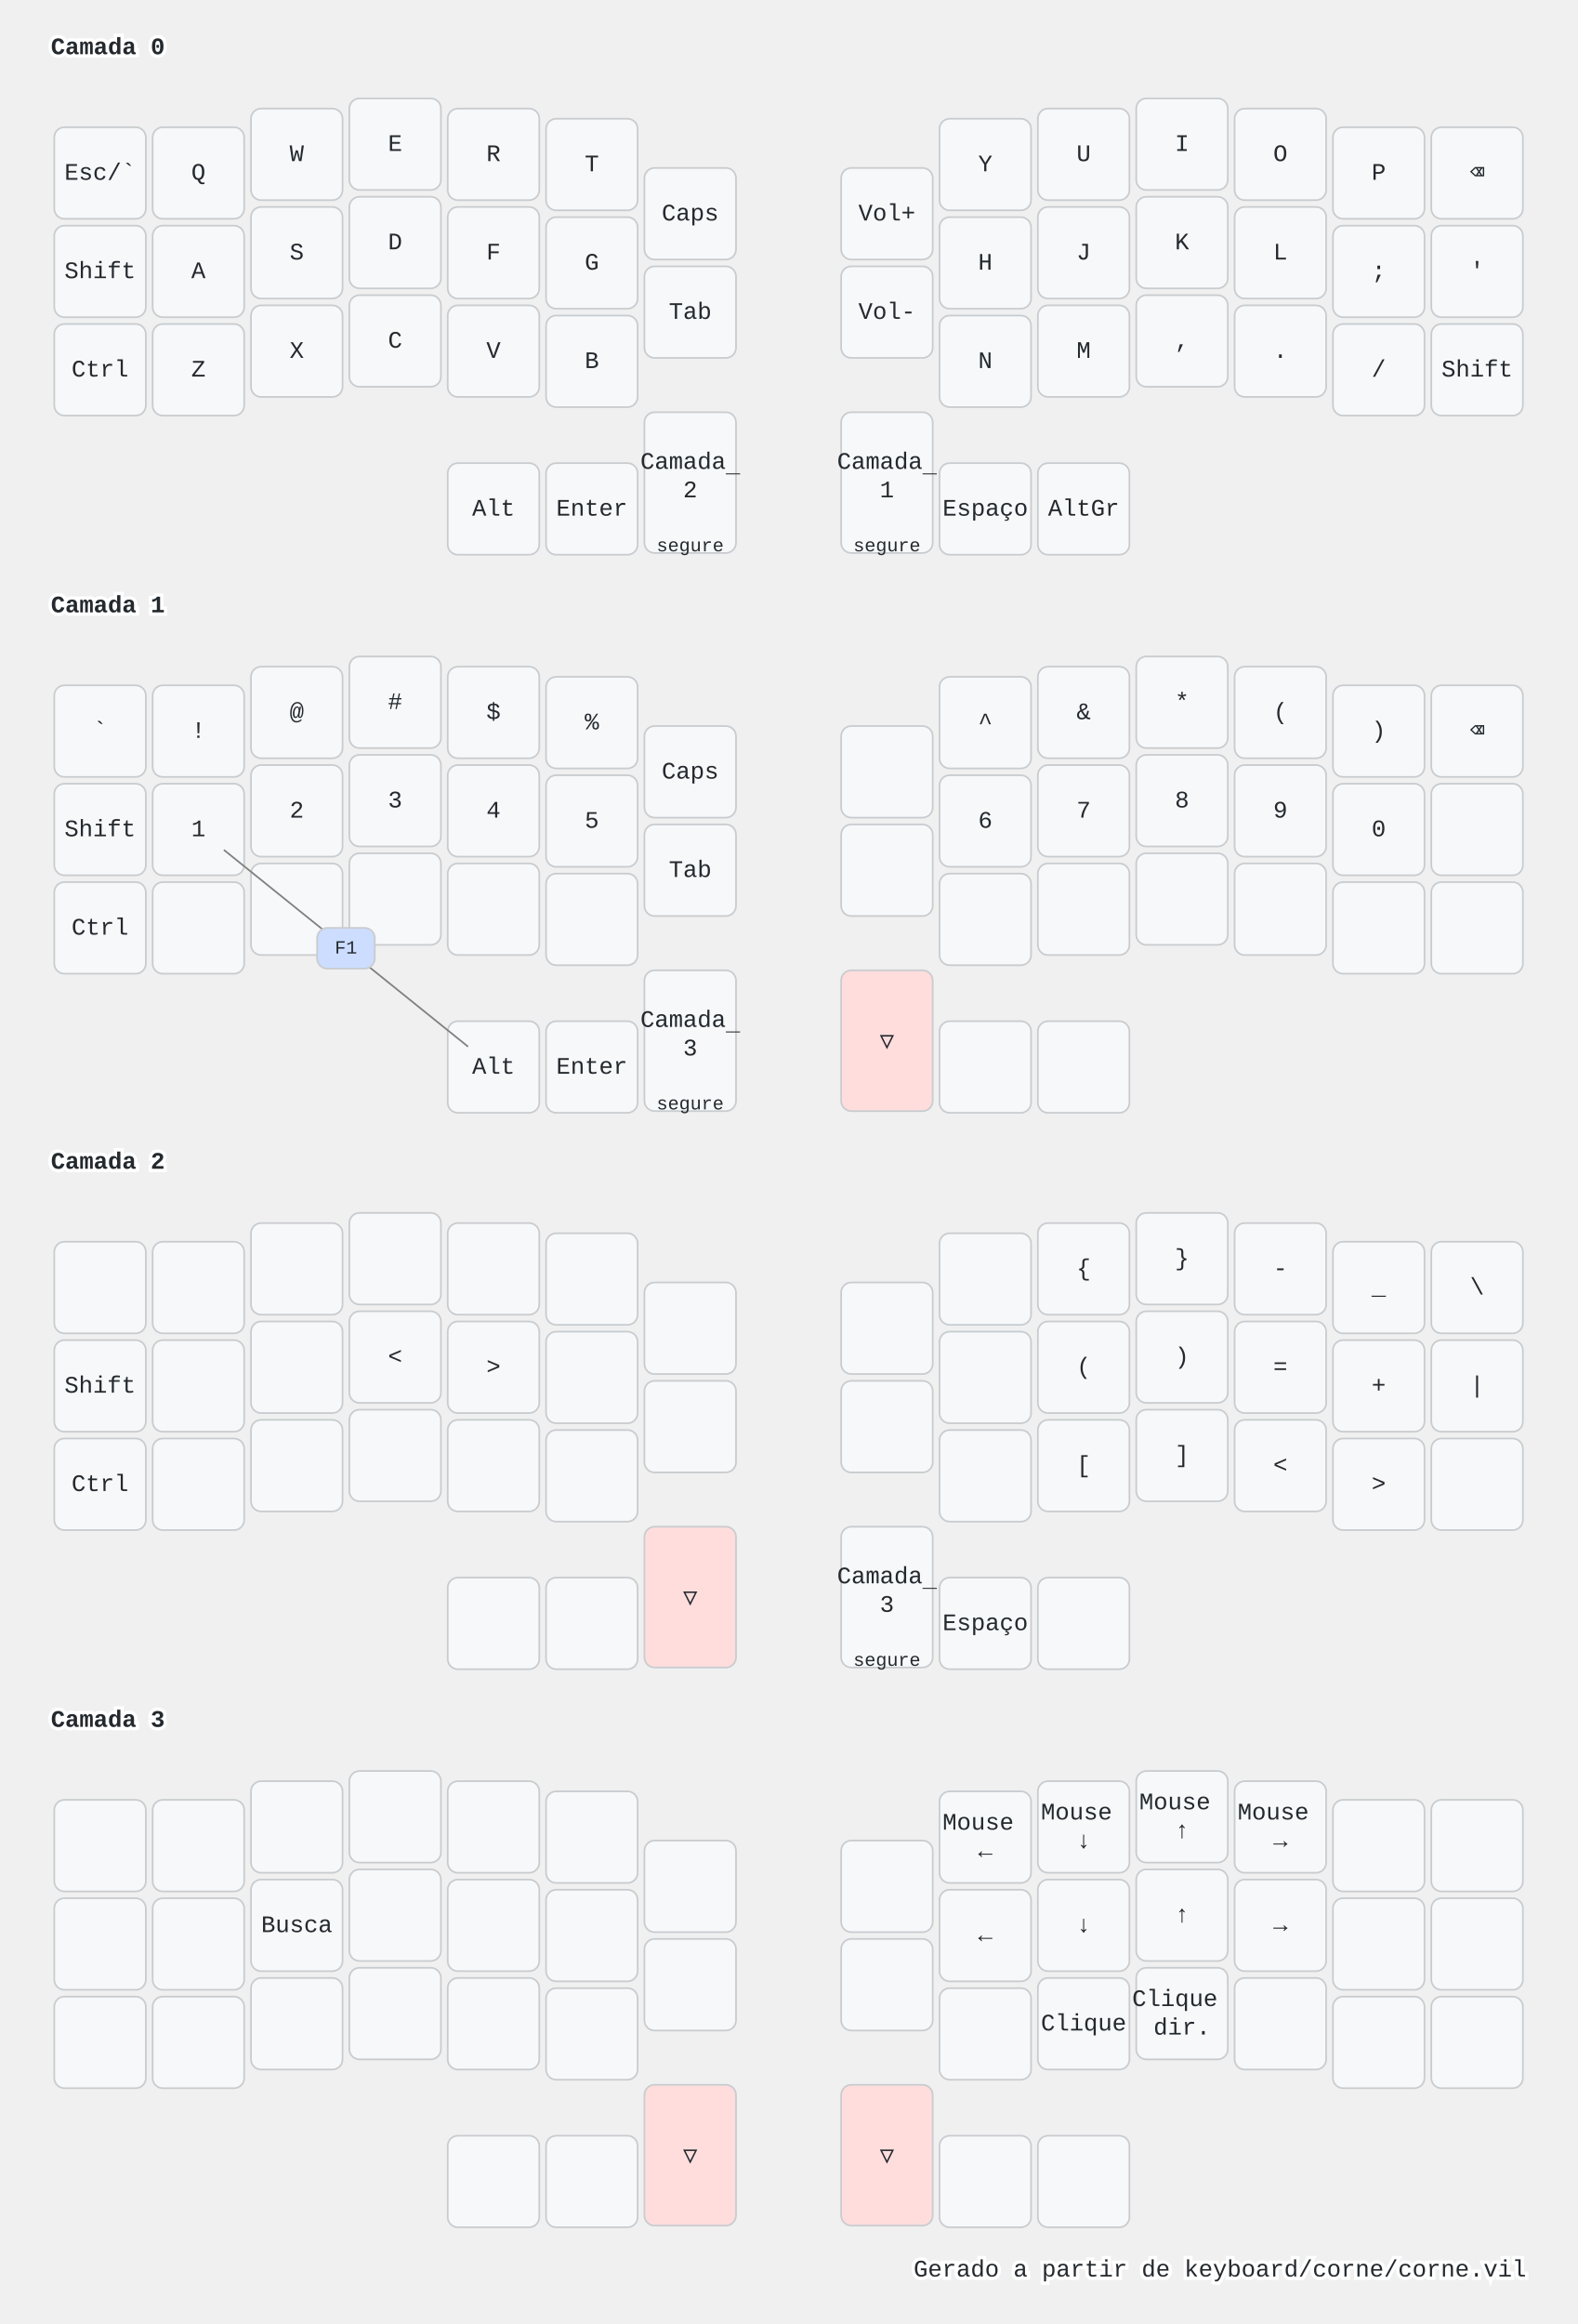
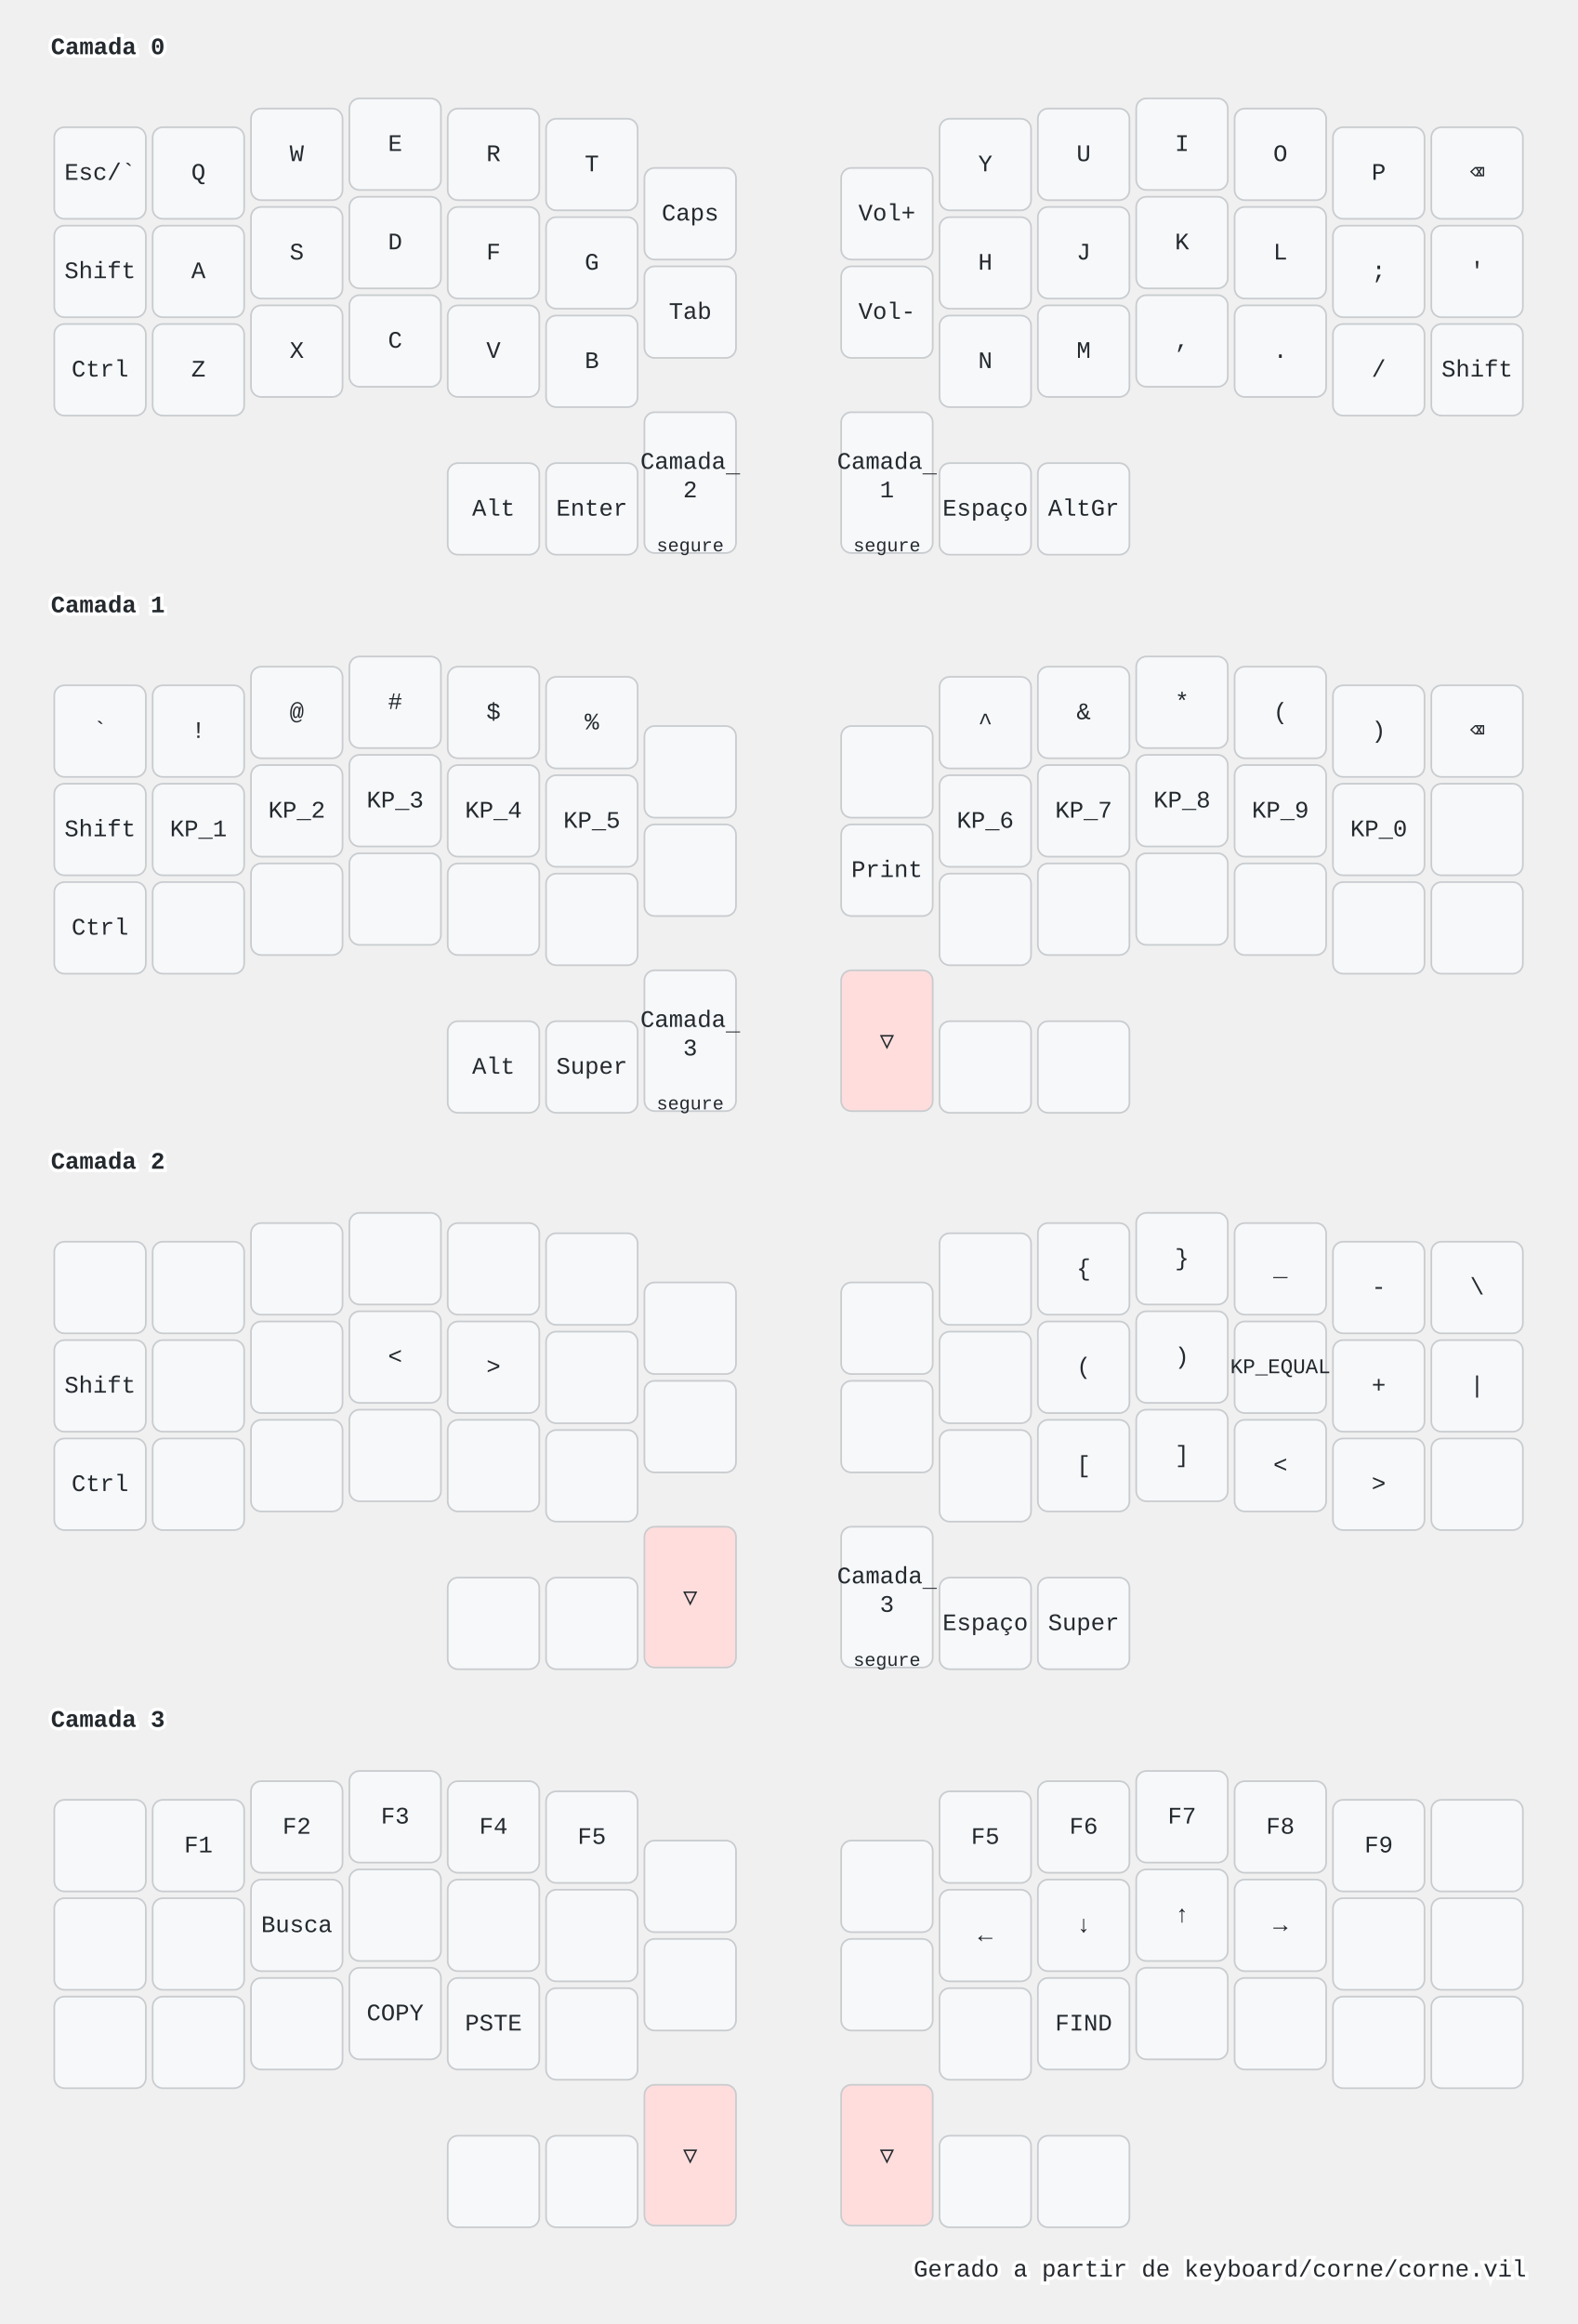
<svg xmlns="http://www.w3.org/2000/svg" width="930" height="1370" viewBox="0 0 930 1370" class="keymap">
  <style>/* inherit to force styles through use tags */
svg path {
    fill: inherit;
}

/* font and background color specifications */
svg.keymap {
    font-family: SFMono-Regular,Consolas,Liberation Mono,Menlo,monospace;
    font-size: 14px;
    font-kerning: normal;
    text-rendering: optimizeLegibility;
    fill: #24292e;
}

/* default key styling */
rect.key {
    fill: #f6f8fa;
}

rect.key, rect.combo {
    stroke: #c9cccf;
    stroke-width: 1;
}

/* default key side styling, only used is draw_key_sides is set */
rect.side {
    filter: brightness(90%);
}

/* color accent for combo boxes */
rect.combo, rect.combo-separate {
    fill: #cdf;
}

/* color accent for held keys */
rect.held, rect.combo.held {
    fill: #fdd;
}

/* color accent for ghost (optional) keys */
rect.ghost, rect.combo.ghost {
    stroke-dasharray: 4, 4;
    stroke-width: 2;
}

text {
    text-anchor: middle;
    dominant-baseline: middle;
}

/* styling for layer labels */
text.label {
    font-weight: bold;
    text-anchor: start;
    stroke: white;
    stroke-width: 4;
    paint-order: stroke;
}

/* styling for optional footer */
text.footer {
    text-anchor: end;
    dominant-baseline: auto;
    stroke: white;
    stroke-width: 4;
    paint-order: stroke;
}

/* styling for combo tap, and key non-tap label text */
text.combo, text.hold, text.shifted, text.left, text.right, text.tl, text.tr, text.bl, text.br {
    font-size: 11px;
}

text.hold, text.bl, text.br {
    text-anchor: middle;
    dominant-baseline: auto;
}

text.shifted, text.tl, text.tr {
    text-anchor: middle;
    dominant-baseline: hanging;
}

text.left, text.tl, text.bl {
    text-anchor: start;
}

text.right, text.tr, text.br {
    text-anchor: end;
}

text.layer-activator {
    text-decoration: underline;
}

/* styling for hold/shifted label text in combo box */
text.combo.hold, text.combo.shifted, text.combo.left, text.combo.right {
    font-size: 8px;
}

/* lighter symbol for transparent keys */
text.trans {
    fill: #7b7e81;
}

/* styling for combo dendrons */
path.combo {
    stroke-width: 1;
    stroke: gray;
    fill: none;
}

/* Start Tabler Icons Cleanup */
/* cannot use height/width with glyphs */
.icon-tabler &gt; path {
    fill: inherit;
    stroke: inherit;
    stroke-width: 2;
}
/* hide tabler's default box */
.icon-tabler &gt; path[stroke="none"][fill="none"] {
    visibility: hidden;
}
/* End Tabler Icons Cleanup */

@media (prefers-color-scheme: dark) {
svg.keymap { fill: #d1d6db; }
rect.key { fill: #3f4750; }
rect.key, rect.combo { stroke: #60666c; }
rect.combo, rect.combo-separate { fill: #1f3d7a; }
rect.held, rect.combo.held { fill: #854747; }
text.label, text.footer { stroke: black; }
text.trans { fill: #7e8184; }
path.combo { stroke: #7f7f7f; }

}</style>
  <g transform="translate(30, 0)" class="layer-Camada 0">
    <text x="0" y="28" class="label" id="Camada-0">Camada 0</text>
    <g transform="translate(0, 56)">
      <g transform="translate(29, 46)" class="key keypos-0">
        <rect rx="6" ry="6" x="-27" y="-27" width="54" height="54" class="key" />
        <text x="0" y="0" class="key tap">Esc/`</text>
      </g>
      <g transform="translate(87, 46)" class="key keypos-1">
        <rect rx="6" ry="6" x="-27" y="-27" width="54" height="54" class="key" />
        <text x="0" y="0" class="key tap">Q</text>
      </g>
      <g transform="translate(145, 35)" class="key keypos-2">
        <rect rx="6" ry="6" x="-27" y="-27" width="54" height="54" class="key" />
        <text x="0" y="0" class="key tap">W</text>
      </g>
      <g transform="translate(203, 29)" class="key keypos-3">
        <rect rx="6" ry="6" x="-27" y="-27" width="54" height="54" class="key" />
        <text x="0" y="0" class="key tap">E</text>
      </g>
      <g transform="translate(261, 35)" class="key keypos-4">
        <rect rx="6" ry="6" x="-27" y="-27" width="54" height="54" class="key" />
        <text x="0" y="0" class="key tap">R</text>
      </g>
      <g transform="translate(319, 41)" class="key keypos-5">
        <rect rx="6" ry="6" x="-27" y="-27" width="54" height="54" class="key" />
        <text x="0" y="0" class="key tap">T</text>
      </g>
      <g transform="translate(377, 70)" class="key keypos-6">
        <rect rx="6" ry="6" x="-27" y="-27" width="54" height="54" class="key" />
        <text x="0" y="0" class="key tap">Caps</text>
      </g>
      <g transform="translate(493, 70)" class="key keypos-7">
        <rect rx="6" ry="6" x="-27" y="-27" width="54" height="54" class="key" />
        <text x="0" y="0" class="key tap">Vol+</text>
      </g>
      <g transform="translate(551, 41)" class="key keypos-8">
        <rect rx="6" ry="6" x="-27" y="-27" width="54" height="54" class="key" />
        <text x="0" y="0" class="key tap">Y</text>
      </g>
      <g transform="translate(609, 35)" class="key keypos-9">
        <rect rx="6" ry="6" x="-27" y="-27" width="54" height="54" class="key" />
        <text x="0" y="0" class="key tap">U</text>
      </g>
      <g transform="translate(667, 29)" class="key keypos-10">
        <rect rx="6" ry="6" x="-27" y="-27" width="54" height="54" class="key" />
        <text x="0" y="0" class="key tap">I</text>
      </g>
      <g transform="translate(725, 35)" class="key keypos-11">
        <rect rx="6" ry="6" x="-27" y="-27" width="54" height="54" class="key" />
        <text x="0" y="0" class="key tap">O</text>
      </g>
      <g transform="translate(783, 46)" class="key keypos-12">
        <rect rx="6" ry="6" x="-27" y="-27" width="54" height="54" class="key" />
        <text x="0" y="0" class="key tap">P</text>
      </g>
      <g transform="translate(841, 46)" class="key keypos-13">
        <rect rx="6" ry="6" x="-27" y="-27" width="54" height="54" class="key" />
        <text x="0" y="0" class="key tap">⌫</text>
      </g>
      <g transform="translate(29, 104)" class="key keypos-14">
        <rect rx="6" ry="6" x="-27" y="-27" width="54" height="54" class="key" />
        <text x="0" y="0" class="key tap">Shift</text>
      </g>
      <g transform="translate(87, 104)" class="key keypos-15">
        <rect rx="6" ry="6" x="-27" y="-27" width="54" height="54" class="key" />
        <text x="0" y="0" class="key tap">A</text>
      </g>
      <g transform="translate(145, 93)" class="key keypos-16">
        <rect rx="6" ry="6" x="-27" y="-27" width="54" height="54" class="key" />
        <text x="0" y="0" class="key tap">S</text>
      </g>
      <g transform="translate(203, 87)" class="key keypos-17">
        <rect rx="6" ry="6" x="-27" y="-27" width="54" height="54" class="key" />
        <text x="0" y="0" class="key tap">D</text>
      </g>
      <g transform="translate(261, 93)" class="key keypos-18">
        <rect rx="6" ry="6" x="-27" y="-27" width="54" height="54" class="key" />
        <text x="0" y="0" class="key tap">F</text>
      </g>
      <g transform="translate(319, 99)" class="key keypos-19">
        <rect rx="6" ry="6" x="-27" y="-27" width="54" height="54" class="key" />
        <text x="0" y="0" class="key tap">G</text>
      </g>
      <g transform="translate(377, 128)" class="key keypos-20">
        <rect rx="6" ry="6" x="-27" y="-27" width="54" height="54" class="key" />
        <text x="0" y="0" class="key tap">Tab</text>
      </g>
      <g transform="translate(493, 128)" class="key keypos-21">
        <rect rx="6" ry="6" x="-27" y="-27" width="54" height="54" class="key" />
        <text x="0" y="0" class="key tap">Vol-</text>
      </g>
      <g transform="translate(551, 99)" class="key keypos-22">
        <rect rx="6" ry="6" x="-27" y="-27" width="54" height="54" class="key" />
        <text x="0" y="0" class="key tap">H</text>
      </g>
      <g transform="translate(609, 93)" class="key keypos-23">
        <rect rx="6" ry="6" x="-27" y="-27" width="54" height="54" class="key" />
        <text x="0" y="0" class="key tap">J</text>
      </g>
      <g transform="translate(667, 87)" class="key keypos-24">
        <rect rx="6" ry="6" x="-27" y="-27" width="54" height="54" class="key" />
        <text x="0" y="0" class="key tap">K</text>
      </g>
      <g transform="translate(725, 93)" class="key keypos-25">
        <rect rx="6" ry="6" x="-27" y="-27" width="54" height="54" class="key" />
        <text x="0" y="0" class="key tap">L</text>
      </g>
      <g transform="translate(783, 104)" class="key keypos-26">
        <rect rx="6" ry="6" x="-27" y="-27" width="54" height="54" class="key" />
        <text x="0" y="0" class="key tap">;</text>
      </g>
      <g transform="translate(841, 104)" class="key keypos-27">
        <rect rx="6" ry="6" x="-27" y="-27" width="54" height="54" class="key" />
        <text x="0" y="0" class="key tap">'</text>
      </g>
      <g transform="translate(29, 162)" class="key keypos-28">
        <rect rx="6" ry="6" x="-27" y="-27" width="54" height="54" class="key" />
        <text x="0" y="0" class="key tap">Ctrl</text>
      </g>
      <g transform="translate(87, 162)" class="key keypos-29">
        <rect rx="6" ry="6" x="-27" y="-27" width="54" height="54" class="key" />
        <text x="0" y="0" class="key tap">Z</text>
      </g>
      <g transform="translate(145, 151)" class="key keypos-30">
        <rect rx="6" ry="6" x="-27" y="-27" width="54" height="54" class="key" />
        <text x="0" y="0" class="key tap">X</text>
      </g>
      <g transform="translate(203, 145)" class="key keypos-31">
        <rect rx="6" ry="6" x="-27" y="-27" width="54" height="54" class="key" />
        <text x="0" y="0" class="key tap">C</text>
      </g>
      <g transform="translate(261, 151)" class="key keypos-32">
        <rect rx="6" ry="6" x="-27" y="-27" width="54" height="54" class="key" />
        <text x="0" y="0" class="key tap">V</text>
      </g>
      <g transform="translate(319, 157)" class="key keypos-33">
        <rect rx="6" ry="6" x="-27" y="-27" width="54" height="54" class="key" />
        <text x="0" y="0" class="key tap">B</text>
      </g>
      <g transform="translate(551, 157)" class="key keypos-34">
        <rect rx="6" ry="6" x="-27" y="-27" width="54" height="54" class="key" />
        <text x="0" y="0" class="key tap">N</text>
      </g>
      <g transform="translate(609, 151)" class="key keypos-35">
        <rect rx="6" ry="6" x="-27" y="-27" width="54" height="54" class="key" />
        <text x="0" y="0" class="key tap">M</text>
      </g>
      <g transform="translate(667, 145)" class="key keypos-36">
        <rect rx="6" ry="6" x="-27" y="-27" width="54" height="54" class="key" />
        <text x="0" y="0" class="key tap">,</text>
      </g>
      <g transform="translate(725, 151)" class="key keypos-37">
        <rect rx="6" ry="6" x="-27" y="-27" width="54" height="54" class="key" />
        <text x="0" y="0" class="key tap">.</text>
      </g>
      <g transform="translate(783, 162)" class="key keypos-38">
        <rect rx="6" ry="6" x="-27" y="-27" width="54" height="54" class="key" />
        <text x="0" y="0" class="key tap">/</text>
      </g>
      <g transform="translate(841, 162)" class="key keypos-39">
        <rect rx="6" ry="6" x="-27" y="-27" width="54" height="54" class="key" />
        <text x="0" y="0" class="key tap">Shift</text>
      </g>
      <g transform="translate(261, 244)" class="key keypos-40">
        <rect rx="6" ry="6" x="-27" y="-27" width="54" height="54" class="key" />
        <text x="0" y="0" class="key tap">Alt</text>
      </g>
      <g transform="translate(319, 244)" class="key keypos-41">
        <rect rx="6" ry="6" x="-27" y="-27" width="54" height="54" class="key" />
        <text x="0" y="0" class="key tap">Enter</text>
      </g>
      <g transform="translate(377, 229)" class="key keypos-42">
        <rect rx="6" ry="6" x="-27" y="-42" width="54" height="83" class="key" />
        <a href="#Camada-2">
          <text x="0" y="0" class="key tap layer-activator">
            <tspan x="0" dy="-0.9em">Camada</tspan>
            <tspan x="0" dy="1.2em">2</tspan>
          </text>
        </a>
        <text x="0" y="40" class="key hold">segure</text>
      </g>
      <g transform="translate(493, 229)" class="key keypos-43">
        <rect rx="6" ry="6" x="-27" y="-42" width="54" height="83" class="key" />
        <a href="#Camada-1">
          <text x="0" y="0" class="key tap layer-activator">
            <tspan x="0" dy="-0.9em">Camada</tspan>
            <tspan x="0" dy="1.2em">1</tspan>
          </text>
        </a>
        <text x="0" y="40" class="key hold">segure</text>
      </g>
      <g transform="translate(551, 244)" class="key keypos-44">
        <rect rx="6" ry="6" x="-27" y="-27" width="54" height="54" class="key" />
        <text x="0" y="0" class="key tap">Espaço</text>
      </g>
      <g transform="translate(609, 244)" class="key keypos-45">
        <rect rx="6" ry="6" x="-27" y="-27" width="54" height="54" class="key" />
        <text x="0" y="0" class="key tap">AltGr</text>
      </g>
    </g>
  </g>
  <g transform="translate(30, 329)" class="layer-Camada 1">
    <text x="0" y="28" class="label" id="Camada-1">Camada 1</text>
    <g transform="translate(0, 56)">
      <g transform="translate(29, 46)" class="key keypos-0">
        <rect rx="6" ry="6" x="-27" y="-27" width="54" height="54" class="key" />
        <text x="0" y="0" class="key tap">`</text>
      </g>
      <g transform="translate(87, 46)" class="key keypos-1">
        <rect rx="6" ry="6" x="-27" y="-27" width="54" height="54" class="key" />
        <text x="0" y="0" class="key tap">!</text>
      </g>
      <g transform="translate(145, 35)" class="key keypos-2">
        <rect rx="6" ry="6" x="-27" y="-27" width="54" height="54" class="key" />
        <text x="0" y="0" class="key tap">@</text>
      </g>
      <g transform="translate(203, 29)" class="key keypos-3">
        <rect rx="6" ry="6" x="-27" y="-27" width="54" height="54" class="key" />
        <text x="0" y="0" class="key tap">#</text>
      </g>
      <g transform="translate(261, 35)" class="key keypos-4">
        <rect rx="6" ry="6" x="-27" y="-27" width="54" height="54" class="key" />
        <text x="0" y="0" class="key tap">$</text>
      </g>
      <g transform="translate(319, 41)" class="key keypos-5">
        <rect rx="6" ry="6" x="-27" y="-27" width="54" height="54" class="key" />
        <text x="0" y="0" class="key tap">%</text>
      </g>
      <g transform="translate(377, 70)" class="key keypos-6">
        <rect rx="6" ry="6" x="-27" y="-27" width="54" height="54" class="key" />
-         <text x="0" y="0" class="key tap">Caps</text>
      </g>
      <g transform="translate(493, 70)" class="key keypos-7">
        <rect rx="6" ry="6" x="-27" y="-27" width="54" height="54" class="key" />
      </g>
      <g transform="translate(551, 41)" class="key keypos-8">
        <rect rx="6" ry="6" x="-27" y="-27" width="54" height="54" class="key" />
        <text x="0" y="0" class="key tap">^</text>
      </g>
      <g transform="translate(609, 35)" class="key keypos-9">
        <rect rx="6" ry="6" x="-27" y="-27" width="54" height="54" class="key" />
        <text x="0" y="0" class="key tap">&amp;</text>
      </g>
      <g transform="translate(667, 29)" class="key keypos-10">
        <rect rx="6" ry="6" x="-27" y="-27" width="54" height="54" class="key" />
        <text x="0" y="0" class="key tap">*</text>
      </g>
      <g transform="translate(725, 35)" class="key keypos-11">
        <rect rx="6" ry="6" x="-27" y="-27" width="54" height="54" class="key" />
        <text x="0" y="0" class="key tap">(</text>
      </g>
      <g transform="translate(783, 46)" class="key keypos-12">
        <rect rx="6" ry="6" x="-27" y="-27" width="54" height="54" class="key" />
        <text x="0" y="0" class="key tap">)</text>
      </g>
      <g transform="translate(841, 46)" class="key keypos-13">
        <rect rx="6" ry="6" x="-27" y="-27" width="54" height="54" class="key" />
        <text x="0" y="0" class="key tap">⌫</text>
      </g>
      <g transform="translate(29, 104)" class="key keypos-14">
        <rect rx="6" ry="6" x="-27" y="-27" width="54" height="54" class="key" />
        <text x="0" y="0" class="key tap">Shift</text>
      </g>
      <g transform="translate(87, 104)" class="key keypos-15">
        <rect rx="6" ry="6" x="-27" y="-27" width="54" height="54" class="key" />
-         <text x="0" y="0" class="key tap">1</text>
+         <text x="0" y="0" class="key tap">KP_1</text>
      </g>
      <g transform="translate(145, 93)" class="key keypos-16">
        <rect rx="6" ry="6" x="-27" y="-27" width="54" height="54" class="key" />
-         <text x="0" y="0" class="key tap">2</text>
+         <text x="0" y="0" class="key tap">KP_2</text>
      </g>
      <g transform="translate(203, 87)" class="key keypos-17">
        <rect rx="6" ry="6" x="-27" y="-27" width="54" height="54" class="key" />
-         <text x="0" y="0" class="key tap">3</text>
+         <text x="0" y="0" class="key tap">KP_3</text>
      </g>
      <g transform="translate(261, 93)" class="key keypos-18">
        <rect rx="6" ry="6" x="-27" y="-27" width="54" height="54" class="key" />
-         <text x="0" y="0" class="key tap">4</text>
+         <text x="0" y="0" class="key tap">KP_4</text>
      </g>
      <g transform="translate(319, 99)" class="key keypos-19">
        <rect rx="6" ry="6" x="-27" y="-27" width="54" height="54" class="key" />
-         <text x="0" y="0" class="key tap">5</text>
+         <text x="0" y="0" class="key tap">KP_5</text>
      </g>
      <g transform="translate(377, 128)" class="key keypos-20">
        <rect rx="6" ry="6" x="-27" y="-27" width="54" height="54" class="key" />
-         <text x="0" y="0" class="key tap">Tab</text>
      </g>
      <g transform="translate(493, 128)" class="key keypos-21">
        <rect rx="6" ry="6" x="-27" y="-27" width="54" height="54" class="key" />
+         <text x="0" y="0" class="key tap">Print</text>
      </g>
      <g transform="translate(551, 99)" class="key keypos-22">
        <rect rx="6" ry="6" x="-27" y="-27" width="54" height="54" class="key" />
-         <text x="0" y="0" class="key tap">6</text>
+         <text x="0" y="0" class="key tap">KP_6</text>
      </g>
      <g transform="translate(609, 93)" class="key keypos-23">
        <rect rx="6" ry="6" x="-27" y="-27" width="54" height="54" class="key" />
-         <text x="0" y="0" class="key tap">7</text>
+         <text x="0" y="0" class="key tap">KP_7</text>
      </g>
      <g transform="translate(667, 87)" class="key keypos-24">
        <rect rx="6" ry="6" x="-27" y="-27" width="54" height="54" class="key" />
-         <text x="0" y="0" class="key tap">8</text>
+         <text x="0" y="0" class="key tap">KP_8</text>
      </g>
      <g transform="translate(725, 93)" class="key keypos-25">
        <rect rx="6" ry="6" x="-27" y="-27" width="54" height="54" class="key" />
-         <text x="0" y="0" class="key tap">9</text>
+         <text x="0" y="0" class="key tap">KP_9</text>
      </g>
      <g transform="translate(783, 104)" class="key keypos-26">
        <rect rx="6" ry="6" x="-27" y="-27" width="54" height="54" class="key" />
-         <text x="0" y="0" class="key tap">0</text>
+         <text x="0" y="0" class="key tap">KP_0</text>
      </g>
      <g transform="translate(841, 104)" class="key keypos-27">
        <rect rx="6" ry="6" x="-27" y="-27" width="54" height="54" class="key" />
      </g>
      <g transform="translate(29, 162)" class="key keypos-28">
        <rect rx="6" ry="6" x="-27" y="-27" width="54" height="54" class="key" />
        <text x="0" y="0" class="key tap">Ctrl</text>
      </g>
      <g transform="translate(87, 162)" class="key keypos-29">
        <rect rx="6" ry="6" x="-27" y="-27" width="54" height="54" class="key" />
      </g>
      <g transform="translate(145, 151)" class="key keypos-30">
        <rect rx="6" ry="6" x="-27" y="-27" width="54" height="54" class="key" />
      </g>
      <g transform="translate(203, 145)" class="key keypos-31">
        <rect rx="6" ry="6" x="-27" y="-27" width="54" height="54" class="key" />
      </g>
      <g transform="translate(261, 151)" class="key keypos-32">
        <rect rx="6" ry="6" x="-27" y="-27" width="54" height="54" class="key" />
      </g>
      <g transform="translate(319, 157)" class="key keypos-33">
        <rect rx="6" ry="6" x="-27" y="-27" width="54" height="54" class="key" />
      </g>
      <g transform="translate(551, 157)" class="key keypos-34">
        <rect rx="6" ry="6" x="-27" y="-27" width="54" height="54" class="key" />
      </g>
      <g transform="translate(609, 151)" class="key keypos-35">
        <rect rx="6" ry="6" x="-27" y="-27" width="54" height="54" class="key" />
      </g>
      <g transform="translate(667, 145)" class="key keypos-36">
        <rect rx="6" ry="6" x="-27" y="-27" width="54" height="54" class="key" />
      </g>
      <g transform="translate(725, 151)" class="key keypos-37">
        <rect rx="6" ry="6" x="-27" y="-27" width="54" height="54" class="key" />
      </g>
      <g transform="translate(783, 162)" class="key keypos-38">
        <rect rx="6" ry="6" x="-27" y="-27" width="54" height="54" class="key" />
      </g>
      <g transform="translate(841, 162)" class="key keypos-39">
        <rect rx="6" ry="6" x="-27" y="-27" width="54" height="54" class="key" />
      </g>
      <g transform="translate(261, 244)" class="key keypos-40">
        <rect rx="6" ry="6" x="-27" y="-27" width="54" height="54" class="key" />
        <text x="0" y="0" class="key tap">Alt</text>
      </g>
      <g transform="translate(319, 244)" class="key keypos-41">
        <rect rx="6" ry="6" x="-27" y="-27" width="54" height="54" class="key" />
-         <text x="0" y="0" class="key tap">Enter</text>
+         <text x="0" y="0" class="key tap">Super</text>
      </g>
      <g transform="translate(377, 229)" class="key keypos-42">
        <rect rx="6" ry="6" x="-27" y="-42" width="54" height="83" class="key" />
        <a href="#Camada-3">
          <text x="0" y="0" class="key tap layer-activator">
            <tspan x="0" dy="-0.9em">Camada</tspan>
            <tspan x="0" dy="1.2em">3</tspan>
          </text>
        </a>
        <text x="0" y="40" class="key hold">segure</text>
      </g>
      <g transform="translate(493, 229)" class="key held keypos-43">
        <rect rx="6" ry="6" x="-27" y="-42" width="54" height="83" class="key held" />
        <text x="0" y="0" class="key held tap">▽</text>
      </g>
      <g transform="translate(551, 244)" class="key keypos-44">
        <rect rx="6" ry="6" x="-27" y="-27" width="54" height="54" class="key" />
      </g>
      <g transform="translate(609, 244)" class="key keypos-45">
        <rect rx="6" ry="6" x="-27" y="-27" width="54" height="54" class="key" />
      </g>
-       <g class="combo combopos-0">
-         <path d="M174,174 l72,58" class="combo" />
-         <path d="M174,174 l-72,-58" class="combo" />
-         <rect rx="6" ry="6" x="157" y="162" width="34" height="24" class="combo" />
-         <text x="174" y="174" class="combo tap">F1</text>
-       </g>
    </g>
  </g>
  <g transform="translate(30, 657)" class="layer-Camada 2">
    <text x="0" y="28" class="label" id="Camada-2">Camada 2</text>
    <g transform="translate(0, 56)">
      <g transform="translate(29, 46)" class="key keypos-0">
        <rect rx="6" ry="6" x="-27" y="-27" width="54" height="54" class="key" />
      </g>
      <g transform="translate(87, 46)" class="key keypos-1">
        <rect rx="6" ry="6" x="-27" y="-27" width="54" height="54" class="key" />
      </g>
      <g transform="translate(145, 35)" class="key keypos-2">
        <rect rx="6" ry="6" x="-27" y="-27" width="54" height="54" class="key" />
      </g>
      <g transform="translate(203, 29)" class="key keypos-3">
        <rect rx="6" ry="6" x="-27" y="-27" width="54" height="54" class="key" />
      </g>
      <g transform="translate(261, 35)" class="key keypos-4">
        <rect rx="6" ry="6" x="-27" y="-27" width="54" height="54" class="key" />
      </g>
      <g transform="translate(319, 41)" class="key keypos-5">
        <rect rx="6" ry="6" x="-27" y="-27" width="54" height="54" class="key" />
      </g>
      <g transform="translate(377, 70)" class="key keypos-6">
        <rect rx="6" ry="6" x="-27" y="-27" width="54" height="54" class="key" />
      </g>
      <g transform="translate(493, 70)" class="key keypos-7">
        <rect rx="6" ry="6" x="-27" y="-27" width="54" height="54" class="key" />
      </g>
      <g transform="translate(551, 41)" class="key keypos-8">
        <rect rx="6" ry="6" x="-27" y="-27" width="54" height="54" class="key" />
      </g>
      <g transform="translate(609, 35)" class="key keypos-9">
        <rect rx="6" ry="6" x="-27" y="-27" width="54" height="54" class="key" />
        <text x="0" y="0" class="key tap">{</text>
      </g>
      <g transform="translate(667, 29)" class="key keypos-10">
        <rect rx="6" ry="6" x="-27" y="-27" width="54" height="54" class="key" />
        <text x="0" y="0" class="key tap">}</text>
      </g>
      <g transform="translate(725, 35)" class="key keypos-11">
        <rect rx="6" ry="6" x="-27" y="-27" width="54" height="54" class="key" />
+         <text x="0" y="0" class="key tap">_</text>
+       </g>
+       <g transform="translate(783, 46)" class="key keypos-12">
+         <rect rx="6" ry="6" x="-27" y="-27" width="54" height="54" class="key" />
        <text x="0" y="0" class="key tap">-</text>
      </g>
-       <g transform="translate(783, 46)" class="key keypos-12">
-         <rect rx="6" ry="6" x="-27" y="-27" width="54" height="54" class="key" />
-         <text x="0" y="0" class="key tap">_</text>
-       </g>
      <g transform="translate(841, 46)" class="key keypos-13">
        <rect rx="6" ry="6" x="-27" y="-27" width="54" height="54" class="key" />
        <text x="0" y="0" class="key tap">\</text>
      </g>
      <g transform="translate(29, 104)" class="key keypos-14">
        <rect rx="6" ry="6" x="-27" y="-27" width="54" height="54" class="key" />
        <text x="0" y="0" class="key tap">Shift</text>
      </g>
      <g transform="translate(87, 104)" class="key keypos-15">
        <rect rx="6" ry="6" x="-27" y="-27" width="54" height="54" class="key" />
      </g>
      <g transform="translate(145, 93)" class="key keypos-16">
        <rect rx="6" ry="6" x="-27" y="-27" width="54" height="54" class="key" />
      </g>
      <g transform="translate(203, 87)" class="key keypos-17">
        <rect rx="6" ry="6" x="-27" y="-27" width="54" height="54" class="key" />
        <text x="0" y="0" class="key tap">&lt;</text>
      </g>
      <g transform="translate(261, 93)" class="key keypos-18">
        <rect rx="6" ry="6" x="-27" y="-27" width="54" height="54" class="key" />
        <text x="0" y="0" class="key tap">&gt;</text>
      </g>
      <g transform="translate(319, 99)" class="key keypos-19">
        <rect rx="6" ry="6" x="-27" y="-27" width="54" height="54" class="key" />
      </g>
      <g transform="translate(377, 128)" class="key keypos-20">
        <rect rx="6" ry="6" x="-27" y="-27" width="54" height="54" class="key" />
      </g>
      <g transform="translate(493, 128)" class="key keypos-21">
        <rect rx="6" ry="6" x="-27" y="-27" width="54" height="54" class="key" />
      </g>
      <g transform="translate(551, 99)" class="key keypos-22">
        <rect rx="6" ry="6" x="-27" y="-27" width="54" height="54" class="key" />
      </g>
      <g transform="translate(609, 93)" class="key keypos-23">
        <rect rx="6" ry="6" x="-27" y="-27" width="54" height="54" class="key" />
        <text x="0" y="0" class="key tap">(</text>
      </g>
      <g transform="translate(667, 87)" class="key keypos-24">
        <rect rx="6" ry="6" x="-27" y="-27" width="54" height="54" class="key" />
        <text x="0" y="0" class="key tap">)</text>
      </g>
      <g transform="translate(725, 93)" class="key keypos-25">
        <rect rx="6" ry="6" x="-27" y="-27" width="54" height="54" class="key" />
-         <text x="0" y="0" class="key tap">=</text>
+         <text x="0" y="0" class="key tap">
+           <tspan style="font-size: 88%">KP_EQUAL</tspan>
+         </text>
      </g>
      <g transform="translate(783, 104)" class="key keypos-26">
        <rect rx="6" ry="6" x="-27" y="-27" width="54" height="54" class="key" />
        <text x="0" y="0" class="key tap">+</text>
      </g>
      <g transform="translate(841, 104)" class="key keypos-27">
        <rect rx="6" ry="6" x="-27" y="-27" width="54" height="54" class="key" />
        <text x="0" y="0" class="key tap">|</text>
      </g>
      <g transform="translate(29, 162)" class="key keypos-28">
        <rect rx="6" ry="6" x="-27" y="-27" width="54" height="54" class="key" />
        <text x="0" y="0" class="key tap">Ctrl</text>
      </g>
      <g transform="translate(87, 162)" class="key keypos-29">
        <rect rx="6" ry="6" x="-27" y="-27" width="54" height="54" class="key" />
      </g>
      <g transform="translate(145, 151)" class="key keypos-30">
        <rect rx="6" ry="6" x="-27" y="-27" width="54" height="54" class="key" />
      </g>
      <g transform="translate(203, 145)" class="key keypos-31">
        <rect rx="6" ry="6" x="-27" y="-27" width="54" height="54" class="key" />
      </g>
      <g transform="translate(261, 151)" class="key keypos-32">
        <rect rx="6" ry="6" x="-27" y="-27" width="54" height="54" class="key" />
      </g>
      <g transform="translate(319, 157)" class="key keypos-33">
        <rect rx="6" ry="6" x="-27" y="-27" width="54" height="54" class="key" />
      </g>
      <g transform="translate(551, 157)" class="key keypos-34">
        <rect rx="6" ry="6" x="-27" y="-27" width="54" height="54" class="key" />
      </g>
      <g transform="translate(609, 151)" class="key keypos-35">
        <rect rx="6" ry="6" x="-27" y="-27" width="54" height="54" class="key" />
        <text x="0" y="0" class="key tap">[</text>
      </g>
      <g transform="translate(667, 145)" class="key keypos-36">
        <rect rx="6" ry="6" x="-27" y="-27" width="54" height="54" class="key" />
        <text x="0" y="0" class="key tap">]</text>
      </g>
      <g transform="translate(725, 151)" class="key keypos-37">
        <rect rx="6" ry="6" x="-27" y="-27" width="54" height="54" class="key" />
        <text x="0" y="0" class="key tap">&lt;</text>
      </g>
      <g transform="translate(783, 162)" class="key keypos-38">
        <rect rx="6" ry="6" x="-27" y="-27" width="54" height="54" class="key" />
        <text x="0" y="0" class="key tap">&gt;</text>
      </g>
      <g transform="translate(841, 162)" class="key keypos-39">
        <rect rx="6" ry="6" x="-27" y="-27" width="54" height="54" class="key" />
      </g>
      <g transform="translate(261, 244)" class="key keypos-40">
        <rect rx="6" ry="6" x="-27" y="-27" width="54" height="54" class="key" />
      </g>
      <g transform="translate(319, 244)" class="key keypos-41">
        <rect rx="6" ry="6" x="-27" y="-27" width="54" height="54" class="key" />
      </g>
      <g transform="translate(377, 229)" class="key held keypos-42">
        <rect rx="6" ry="6" x="-27" y="-42" width="54" height="83" class="key held" />
        <text x="0" y="0" class="key held tap">▽</text>
      </g>
      <g transform="translate(493, 229)" class="key keypos-43">
        <rect rx="6" ry="6" x="-27" y="-42" width="54" height="83" class="key" />
        <a href="#Camada-3">
          <text x="0" y="0" class="key tap layer-activator">
            <tspan x="0" dy="-0.9em">Camada</tspan>
            <tspan x="0" dy="1.2em">3</tspan>
          </text>
        </a>
        <text x="0" y="40" class="key hold">segure</text>
      </g>
      <g transform="translate(551, 244)" class="key keypos-44">
        <rect rx="6" ry="6" x="-27" y="-27" width="54" height="54" class="key" />
        <text x="0" y="0" class="key tap">Espaço</text>
      </g>
      <g transform="translate(609, 244)" class="key keypos-45">
        <rect rx="6" ry="6" x="-27" y="-27" width="54" height="54" class="key" />
+         <text x="0" y="0" class="key tap">Super</text>
      </g>
    </g>
  </g>
  <g transform="translate(30, 986)" class="layer-Camada 3">
    <text x="0" y="28" class="label" id="Camada-3">Camada 3</text>
    <g transform="translate(0, 56)">
      <g transform="translate(29, 46)" class="key keypos-0">
        <rect rx="6" ry="6" x="-27" y="-27" width="54" height="54" class="key" />
      </g>
      <g transform="translate(87, 46)" class="key keypos-1">
        <rect rx="6" ry="6" x="-27" y="-27" width="54" height="54" class="key" />
+         <text x="0" y="0" class="key tap">F1</text>
      </g>
      <g transform="translate(145, 35)" class="key keypos-2">
        <rect rx="6" ry="6" x="-27" y="-27" width="54" height="54" class="key" />
+         <text x="0" y="0" class="key tap">F2</text>
      </g>
      <g transform="translate(203, 29)" class="key keypos-3">
        <rect rx="6" ry="6" x="-27" y="-27" width="54" height="54" class="key" />
+         <text x="0" y="0" class="key tap">F3</text>
      </g>
      <g transform="translate(261, 35)" class="key keypos-4">
        <rect rx="6" ry="6" x="-27" y="-27" width="54" height="54" class="key" />
+         <text x="0" y="0" class="key tap">F4</text>
      </g>
      <g transform="translate(319, 41)" class="key keypos-5">
        <rect rx="6" ry="6" x="-27" y="-27" width="54" height="54" class="key" />
+         <text x="0" y="0" class="key tap">F5</text>
      </g>
      <g transform="translate(377, 70)" class="key keypos-6">
        <rect rx="6" ry="6" x="-27" y="-27" width="54" height="54" class="key" />
      </g>
      <g transform="translate(493, 70)" class="key keypos-7">
        <rect rx="6" ry="6" x="-27" y="-27" width="54" height="54" class="key" />
      </g>
      <g transform="translate(551, 41)" class="key keypos-8">
        <rect rx="6" ry="6" x="-27" y="-27" width="54" height="54" class="key" />
-         <text x="0" y="0" class="key tap">
-           <tspan x="0" dy="-0.6em">Mouse</tspan>
-           <tspan x="0" dy="1.2em">←</tspan>
-         </text>
+         <text x="0" y="0" class="key tap">F5</text>
      </g>
      <g transform="translate(609, 35)" class="key keypos-9">
        <rect rx="6" ry="6" x="-27" y="-27" width="54" height="54" class="key" />
-         <text x="0" y="0" class="key tap">
-           <tspan x="0" dy="-0.6em">Mouse</tspan>
-           <tspan x="0" dy="1.2em">↓</tspan>
-         </text>
+         <text x="0" y="0" class="key tap">F6</text>
      </g>
      <g transform="translate(667, 29)" class="key keypos-10">
        <rect rx="6" ry="6" x="-27" y="-27" width="54" height="54" class="key" />
-         <text x="0" y="0" class="key tap">
-           <tspan x="0" dy="-0.6em">Mouse</tspan>
-           <tspan x="0" dy="1.2em">↑</tspan>
-         </text>
+         <text x="0" y="0" class="key tap">F7</text>
      </g>
      <g transform="translate(725, 35)" class="key keypos-11">
        <rect rx="6" ry="6" x="-27" y="-27" width="54" height="54" class="key" />
-         <text x="0" y="0" class="key tap">
-           <tspan x="0" dy="-0.6em">Mouse</tspan>
-           <tspan x="0" dy="1.2em">→</tspan>
-         </text>
+         <text x="0" y="0" class="key tap">F8</text>
      </g>
      <g transform="translate(783, 46)" class="key keypos-12">
        <rect rx="6" ry="6" x="-27" y="-27" width="54" height="54" class="key" />
+         <text x="0" y="0" class="key tap">F9</text>
      </g>
      <g transform="translate(841, 46)" class="key keypos-13">
        <rect rx="6" ry="6" x="-27" y="-27" width="54" height="54" class="key" />
      </g>
      <g transform="translate(29, 104)" class="key keypos-14">
        <rect rx="6" ry="6" x="-27" y="-27" width="54" height="54" class="key" />
      </g>
      <g transform="translate(87, 104)" class="key keypos-15">
        <rect rx="6" ry="6" x="-27" y="-27" width="54" height="54" class="key" />
      </g>
      <g transform="translate(145, 93)" class="key keypos-16">
        <rect rx="6" ry="6" x="-27" y="-27" width="54" height="54" class="key" />
        <text x="0" y="0" class="key tap">Busca</text>
      </g>
      <g transform="translate(203, 87)" class="key keypos-17">
        <rect rx="6" ry="6" x="-27" y="-27" width="54" height="54" class="key" />
      </g>
      <g transform="translate(261, 93)" class="key keypos-18">
        <rect rx="6" ry="6" x="-27" y="-27" width="54" height="54" class="key" />
      </g>
      <g transform="translate(319, 99)" class="key keypos-19">
        <rect rx="6" ry="6" x="-27" y="-27" width="54" height="54" class="key" />
      </g>
      <g transform="translate(377, 128)" class="key keypos-20">
        <rect rx="6" ry="6" x="-27" y="-27" width="54" height="54" class="key" />
      </g>
      <g transform="translate(493, 128)" class="key keypos-21">
        <rect rx="6" ry="6" x="-27" y="-27" width="54" height="54" class="key" />
      </g>
      <g transform="translate(551, 99)" class="key keypos-22">
        <rect rx="6" ry="6" x="-27" y="-27" width="54" height="54" class="key" />
        <text x="0" y="0" class="key tap">←</text>
      </g>
      <g transform="translate(609, 93)" class="key keypos-23">
        <rect rx="6" ry="6" x="-27" y="-27" width="54" height="54" class="key" />
        <text x="0" y="0" class="key tap">↓</text>
      </g>
      <g transform="translate(667, 87)" class="key keypos-24">
        <rect rx="6" ry="6" x="-27" y="-27" width="54" height="54" class="key" />
        <text x="0" y="0" class="key tap">↑</text>
      </g>
      <g transform="translate(725, 93)" class="key keypos-25">
        <rect rx="6" ry="6" x="-27" y="-27" width="54" height="54" class="key" />
        <text x="0" y="0" class="key tap">→</text>
      </g>
      <g transform="translate(783, 104)" class="key keypos-26">
        <rect rx="6" ry="6" x="-27" y="-27" width="54" height="54" class="key" />
      </g>
      <g transform="translate(841, 104)" class="key keypos-27">
        <rect rx="6" ry="6" x="-27" y="-27" width="54" height="54" class="key" />
      </g>
      <g transform="translate(29, 162)" class="key keypos-28">
        <rect rx="6" ry="6" x="-27" y="-27" width="54" height="54" class="key" />
      </g>
      <g transform="translate(87, 162)" class="key keypos-29">
        <rect rx="6" ry="6" x="-27" y="-27" width="54" height="54" class="key" />
      </g>
      <g transform="translate(145, 151)" class="key keypos-30">
        <rect rx="6" ry="6" x="-27" y="-27" width="54" height="54" class="key" />
      </g>
      <g transform="translate(203, 145)" class="key keypos-31">
        <rect rx="6" ry="6" x="-27" y="-27" width="54" height="54" class="key" />
+         <text x="0" y="0" class="key tap">COPY</text>
      </g>
      <g transform="translate(261, 151)" class="key keypos-32">
        <rect rx="6" ry="6" x="-27" y="-27" width="54" height="54" class="key" />
+         <text x="0" y="0" class="key tap">PSTE</text>
      </g>
      <g transform="translate(319, 157)" class="key keypos-33">
        <rect rx="6" ry="6" x="-27" y="-27" width="54" height="54" class="key" />
      </g>
      <g transform="translate(551, 157)" class="key keypos-34">
        <rect rx="6" ry="6" x="-27" y="-27" width="54" height="54" class="key" />
      </g>
      <g transform="translate(609, 151)" class="key keypos-35">
        <rect rx="6" ry="6" x="-27" y="-27" width="54" height="54" class="key" />
-         <text x="0" y="0" class="key tap">Clique</text>
+         <text x="0" y="0" class="key tap">FIND</text>
      </g>
      <g transform="translate(667, 145)" class="key keypos-36">
        <rect rx="6" ry="6" x="-27" y="-27" width="54" height="54" class="key" />
-         <text x="0" y="0" class="key tap">
-           <tspan x="0" dy="-0.6em">Clique</tspan>
-           <tspan x="0" dy="1.2em">dir.</tspan>
-         </text>
      </g>
      <g transform="translate(725, 151)" class="key keypos-37">
        <rect rx="6" ry="6" x="-27" y="-27" width="54" height="54" class="key" />
      </g>
      <g transform="translate(783, 162)" class="key keypos-38">
        <rect rx="6" ry="6" x="-27" y="-27" width="54" height="54" class="key" />
      </g>
      <g transform="translate(841, 162)" class="key keypos-39">
        <rect rx="6" ry="6" x="-27" y="-27" width="54" height="54" class="key" />
      </g>
      <g transform="translate(261, 244)" class="key keypos-40">
        <rect rx="6" ry="6" x="-27" y="-27" width="54" height="54" class="key" />
      </g>
      <g transform="translate(319, 244)" class="key keypos-41">
        <rect rx="6" ry="6" x="-27" y="-27" width="54" height="54" class="key" />
      </g>
      <g transform="translate(377, 229)" class="key held keypos-42">
        <rect rx="6" ry="6" x="-27" y="-42" width="54" height="83" class="key held" />
        <text x="0" y="0" class="key held tap">▽</text>
      </g>
      <g transform="translate(493, 229)" class="key held keypos-43">
        <rect rx="6" ry="6" x="-27" y="-42" width="54" height="83" class="key held" />
        <text x="0" y="0" class="key held tap">▽</text>
      </g>
      <g transform="translate(551, 244)" class="key keypos-44">
        <rect rx="6" ry="6" x="-27" y="-27" width="54" height="54" class="key" />
      </g>
      <g transform="translate(609, 244)" class="key keypos-45">
        <rect rx="6" ry="6" x="-27" y="-27" width="54" height="54" class="key" />
      </g>
    </g>
  </g>
  <text x="900.0" y="1342.0" class="footer">Gerado a partir de keyboard/corne/corne.vil</text>
</svg>
